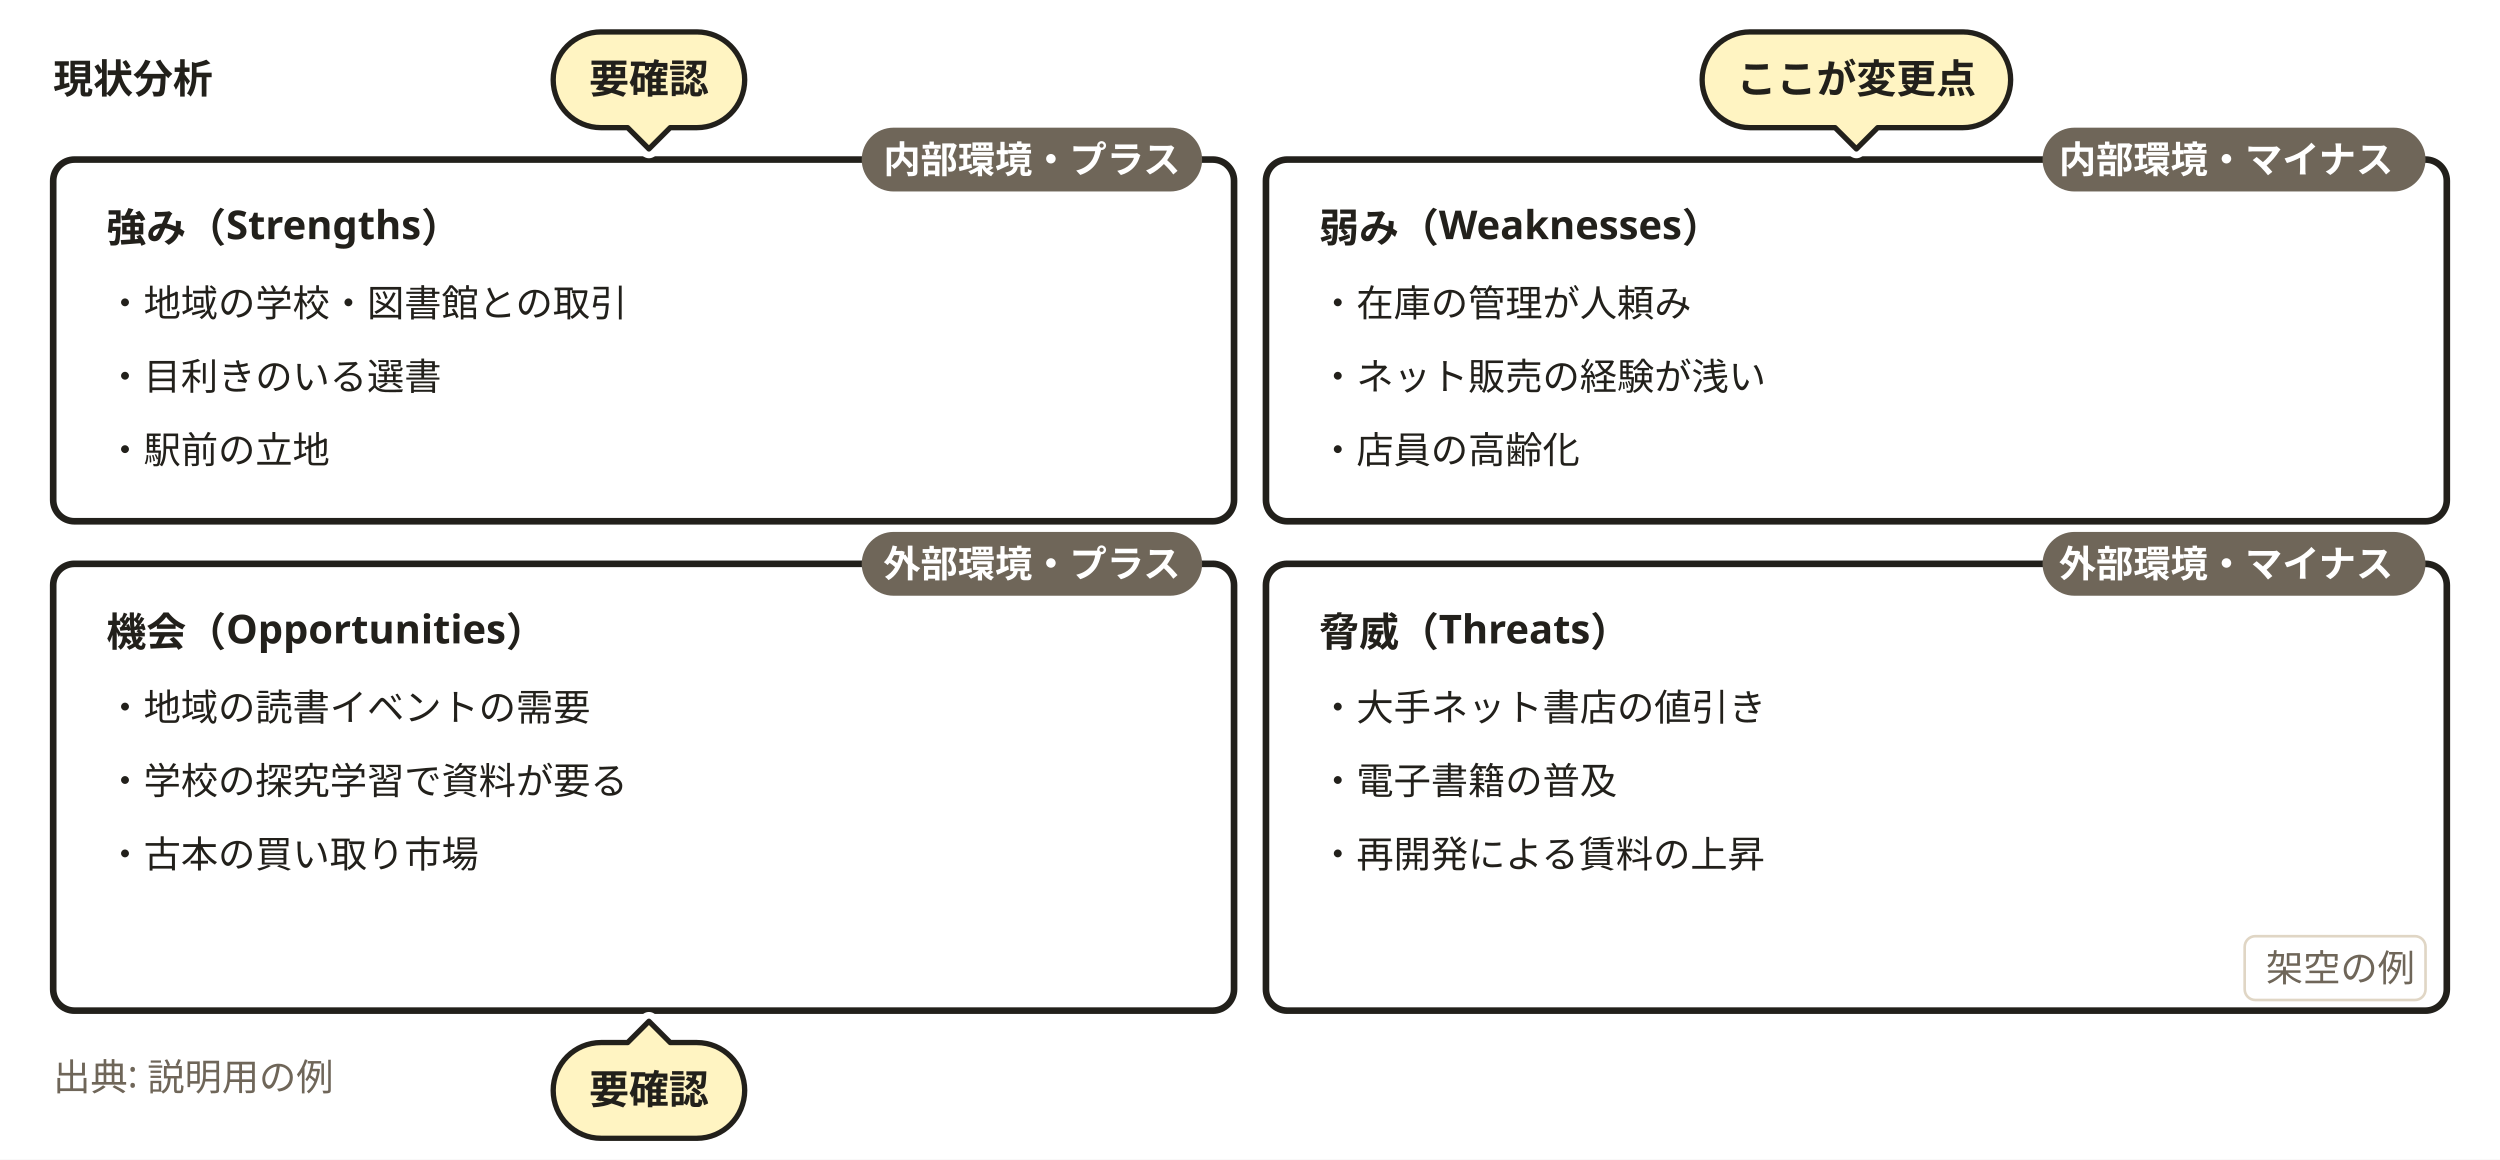
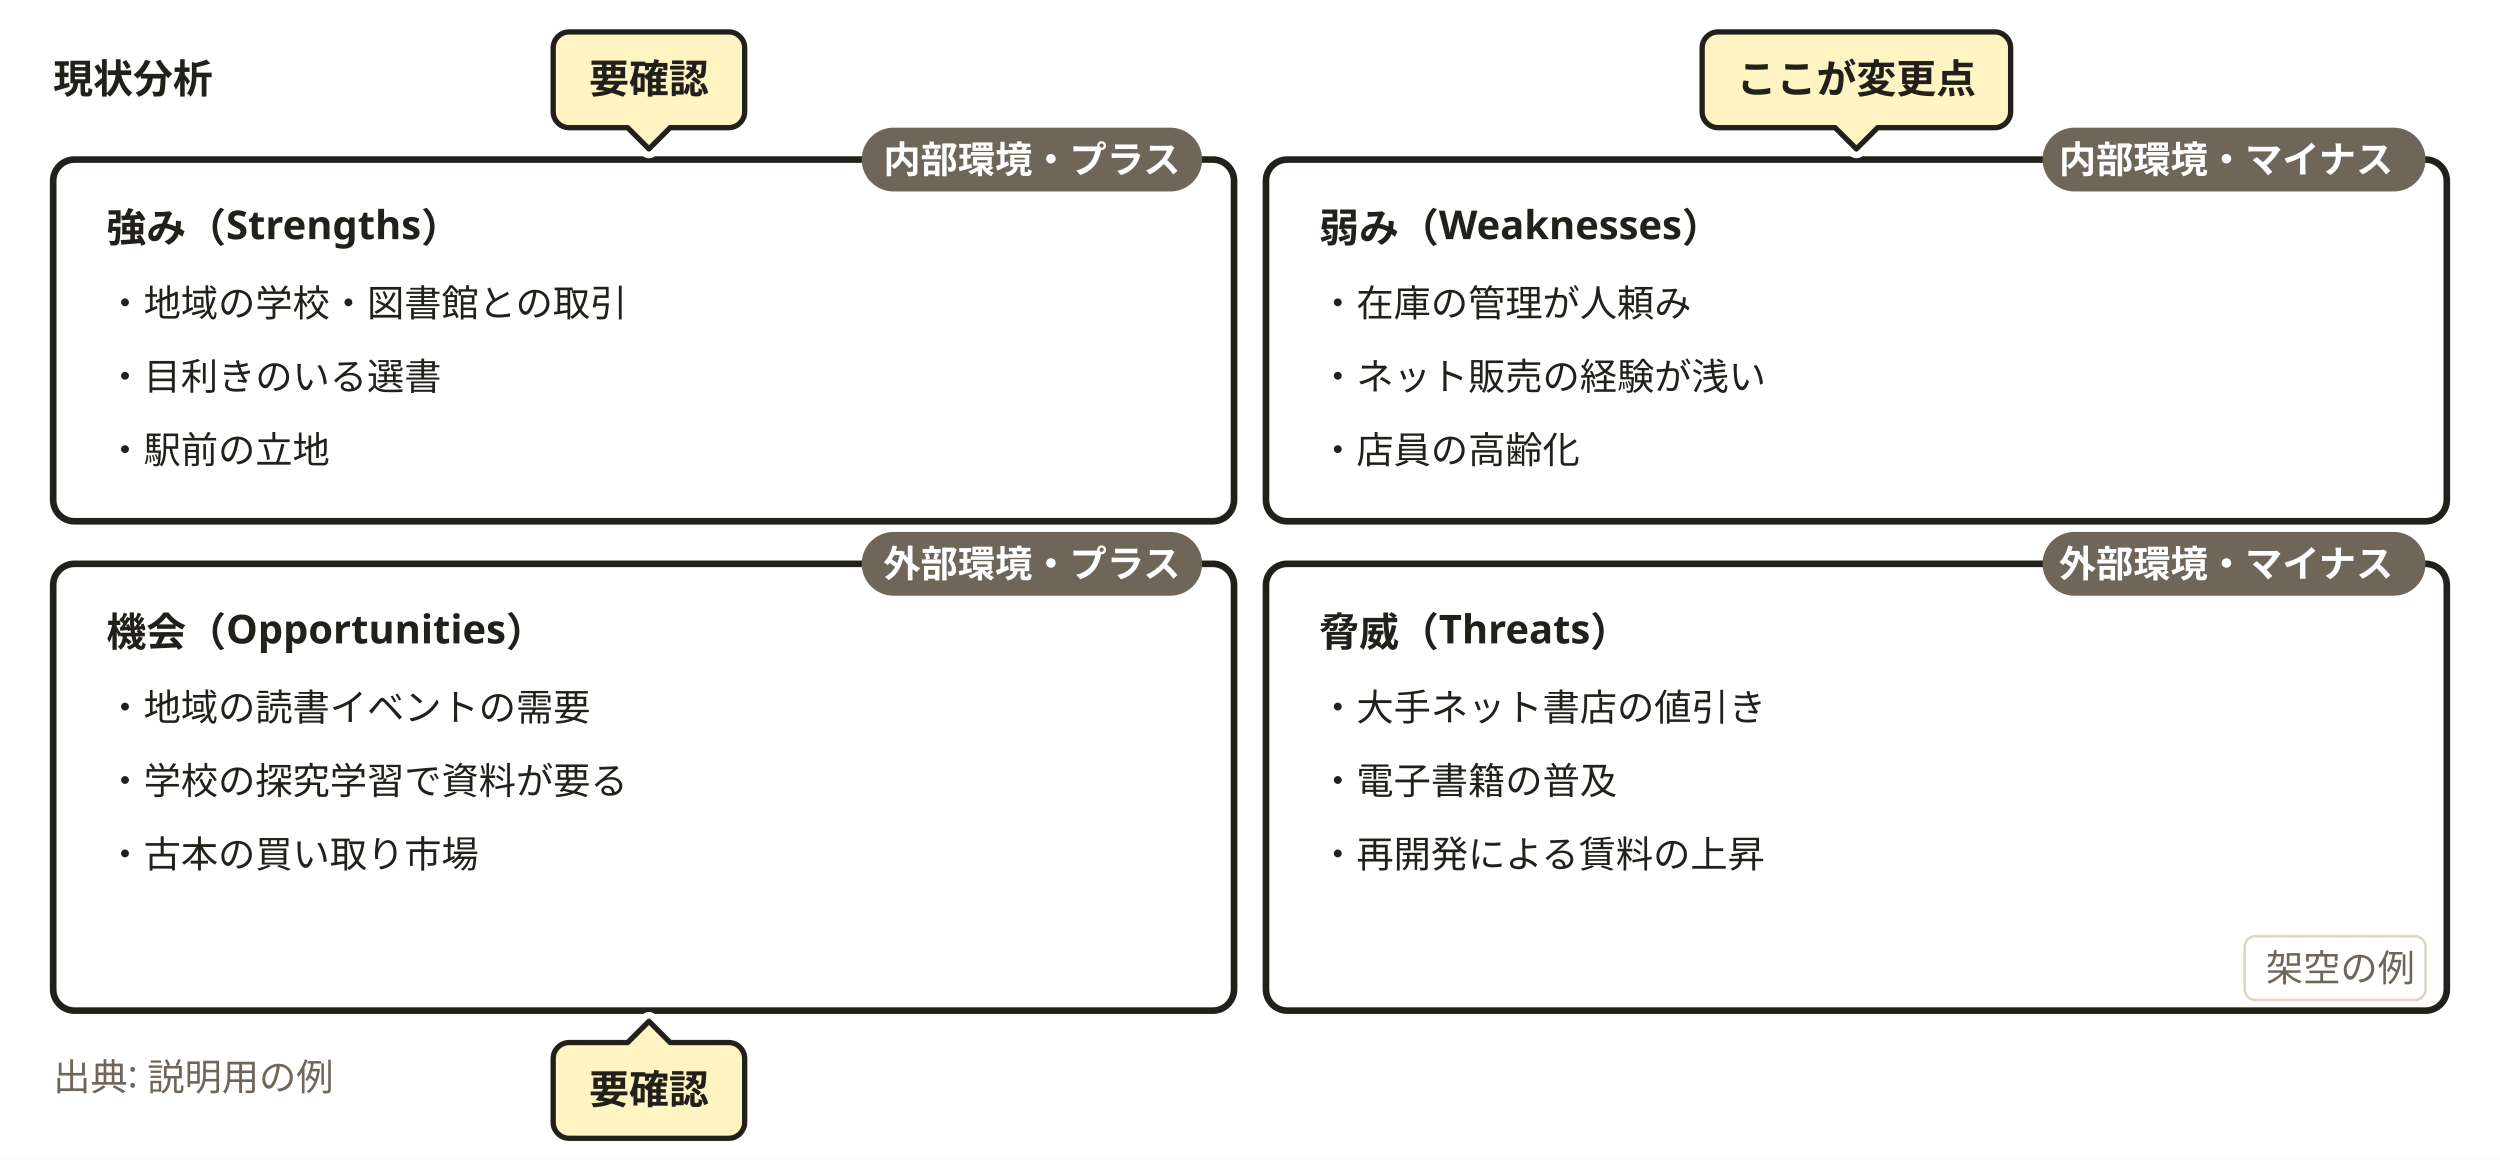
<svg xmlns="http://www.w3.org/2000/svg" width="940" height="436" viewBox="0 0 940 436" role="img" aria-labelledby="svg-title svg-desc">
  <style>
    text { font-family: 'Hiragino Sans','Hiragino Kaku Gothic ProN','Yu Gothic','YuGothic',Meiryo,'Noto Sans JP',sans-serif; }
    .emoji { font-family: 'Noto Color Emoji','Segoe UI Emoji',sans-serif; }
  </style>
  <rect x="0" y="0" width="940" height="436" fill="#ffffff" />
  <text x="20" y="35" font-size="15" font-weight="700" fill="#22201b">現状分析</text>
  <rect x="20" y="60" width="444" height="136" rx="8" fill="#ffffff" stroke="#22201b" stroke-width="2.5" />
  <text x="40" y="91" font-size="15" font-weight="700" fill="#22201b">強み（Strengths）</text>
  <text x="40" y="119" font-size="14" font-weight="400" fill="#22201b">・地域の学校・図書館との取引</text>
  <text x="40" y="146.6" font-size="14" font-weight="400" fill="#22201b">・目利きのいる選書</text>
  <text x="40" y="174.2" font-size="14" font-weight="400" fill="#22201b">・駅前の立地</text>
  <rect x="324" y="48" width="128" height="24" rx="12" fill="#6f6659" />
  <text x="388" y="65" text-anchor="middle" font-size="14" font-weight="700" fill="#ffffff">内部環境・プラス</text>
  <rect x="476" y="60" width="444" height="136" rx="8" fill="#ffffff" stroke="#22201b" stroke-width="2.5" />
  <text x="496" y="91" font-size="15" font-weight="700" fill="#22201b">弱み（Weaknesses）</text>
  <text x="496" y="119" font-size="14" font-weight="400" fill="#22201b">・在庫の管理が人頼み</text>
  <text x="496" y="146.6" font-size="14" font-weight="400" fill="#22201b">・ネット販売の経験が浅い</text>
  <text x="496" y="174.2" font-size="14" font-weight="400" fill="#22201b">・店員の高齢化</text>
  <rect x="768" y="48" width="144" height="24" rx="12" fill="#6f6659" />
  <text x="837" y="65" text-anchor="middle" font-size="14" font-weight="700" fill="#ffffff">内部環境・マイナス</text>
  <rect x="20" y="212" width="444" height="168" rx="8" fill="#ffffff" stroke="#22201b" stroke-width="2.5" />
  <text x="40" y="243" font-size="15" font-weight="700" fill="#22201b">機会（Opportunities）</text>
  <text x="40" y="271" font-size="14" font-weight="400" fill="#22201b">・地域の読書イベントの需要</text>
  <text x="40" y="298.6" font-size="14" font-weight="400" fill="#22201b">・学校の探究学習で資料が要る</text>
  <text x="40" y="326.2" font-size="14" font-weight="400" fill="#22201b">・古本の買い取り市場</text>
  <rect x="324" y="200" width="128" height="24" rx="12" fill="#6f6659" />
  <text x="388" y="217" text-anchor="middle" font-size="14" font-weight="700" fill="#ffffff">外部環境・プラス</text>
  <rect x="476" y="212" width="444" height="168" rx="8" fill="#ffffff" stroke="#22201b" stroke-width="2.5" />
  <text x="496" y="243" font-size="15" font-weight="700" fill="#22201b">脅威（Threats）</text>
  <text x="496" y="271" font-size="14" font-weight="400" fill="#22201b">・大手ネット書店の値引き</text>
  <text x="496" y="298.6" font-size="14" font-weight="400" fill="#22201b">・電子書籍の普及</text>
  <text x="496" y="326.2" font-size="14" font-weight="400" fill="#22201b">・再開発による賃料の上昇</text>
  <rect x="768" y="200" width="144" height="24" rx="12" fill="#6f6659" />
  <text x="837" y="217" text-anchor="middle" font-size="14" font-weight="700" fill="#ffffff">外部環境・マイナス</text>
  <rect x="844" y="352" width="68" height="24" rx="4" fill="#ffffff" stroke="#e0d6c5" stroke-width="1" />
  <text x="880" y="369" font-size="14" text-anchor="middle" fill="#6f6659">架空の例</text>
  <text x="20" y="410" font-size="14" font-weight="400" fill="#6f6659">出典: 説明用の例</text>
  <g id="overlay-layer">
    <g class="overlay">
-       <path d="M226 12H262A18 18 0 0 1 280 30V30A18 18 0 0 1 262 48L252 48L244 56L236 48H226A18 18 0 0 1 208 30V30A18 18 0 0 1 226 12Z" fill="none" stroke="#fff" stroke-width="7" stroke-linejoin="round" />
-       <path d="M226 12H262A18 18 0 0 1 280 30V30A18 18 0 0 1 262 48L252 48L244 56L236 48H226A18 18 0 0 1 208 30V30A18 18 0 0 1 226 12Z" fill="#fff4c2" stroke="#22201b" stroke-width="2" stroke-linejoin="round" />
+       <path d="M214 12H274A6 6 0 0 1 280 18V42A6 6 0 0 1 274 48L252 48L244 56L236 48H214A6 6 0 0 1 208 42V18A6 6 0 0 1 214 12Z" fill="none" stroke="#fff" stroke-width="7" stroke-linejoin="round" />
+       <path d="M214 12H274A6 6 0 0 1 280 18V42A6 6 0 0 1 274 48L252 48L244 56L236 48H214A6 6 0 0 1 208 42V18A6 6 0 0 1 214 12Z" fill="#fff4c2" stroke="#22201b" stroke-width="2" stroke-linejoin="round" />
      <text x="244" y="35" text-anchor="middle" font-size="15" font-weight="700" fill="#22201b">要確認</text>
    </g>
    <g class="overlay">
-       <path d="M658 12H738A18 18 0 0 1 756 30V30A18 18 0 0 1 738 48L706 48L698 56L690 48H658A18 18 0 0 1 640 30V30A18 18 0 0 1 658 12Z" fill="none" stroke="#fff" stroke-width="7" stroke-linejoin="round" />
-       <path d="M658 12H738A18 18 0 0 1 756 30V30A18 18 0 0 1 738 48L706 48L698 56L690 48H658A18 18 0 0 1 640 30V30A18 18 0 0 1 658 12Z" fill="#fff4c2" stroke="#22201b" stroke-width="2" stroke-linejoin="round" />
+       <path d="M646 12H750A6 6 0 0 1 756 18V42A6 6 0 0 1 750 48L706 48L698 56L690 48H646A6 6 0 0 1 640 42V18A6 6 0 0 1 646 12Z" fill="none" stroke="#fff" stroke-width="7" stroke-linejoin="round" />
+       <path d="M646 12H750A6 6 0 0 1 756 18V42A6 6 0 0 1 750 48L706 48L698 56L690 48H646A6 6 0 0 1 640 42V18A6 6 0 0 1 646 12Z" fill="#fff4c2" stroke="#22201b" stroke-width="2" stroke-linejoin="round" />
      <text x="698" y="35" text-anchor="middle" font-size="15" font-weight="700" fill="#22201b">ここが変更点</text>
    </g>
    <g class="overlay">
-       <path d="M226 392L236 392L244 384L252 392H262A18 18 0 0 1 280 410V410A18 18 0 0 1 262 428H226A18 18 0 0 1 208 410V410A18 18 0 0 1 226 392Z" fill="none" stroke="#fff" stroke-width="7" stroke-linejoin="round" />
-       <path d="M226 392L236 392L244 384L252 392H262A18 18 0 0 1 280 410V410A18 18 0 0 1 262 428H226A18 18 0 0 1 208 410V410A18 18 0 0 1 226 392Z" fill="#fff4c2" stroke="#22201b" stroke-width="2" stroke-linejoin="round" />
+       <path d="M214 392L236 392L244 384L252 392H274A6 6 0 0 1 280 398V422A6 6 0 0 1 274 428H214A6 6 0 0 1 208 422V398A6 6 0 0 1 214 392Z" fill="none" stroke="#fff" stroke-width="7" stroke-linejoin="round" />
+       <path d="M214 392L236 392L244 384L252 392H274A6 6 0 0 1 280 398V422A6 6 0 0 1 274 428H214A6 6 0 0 1 208 422V398A6 6 0 0 1 214 392Z" fill="#fff4c2" stroke="#22201b" stroke-width="2" stroke-linejoin="round" />
      <text x="244" y="415" text-anchor="middle" font-size="15" font-weight="700" fill="#22201b">要確認</text>
    </g>
  </g>
</svg>
